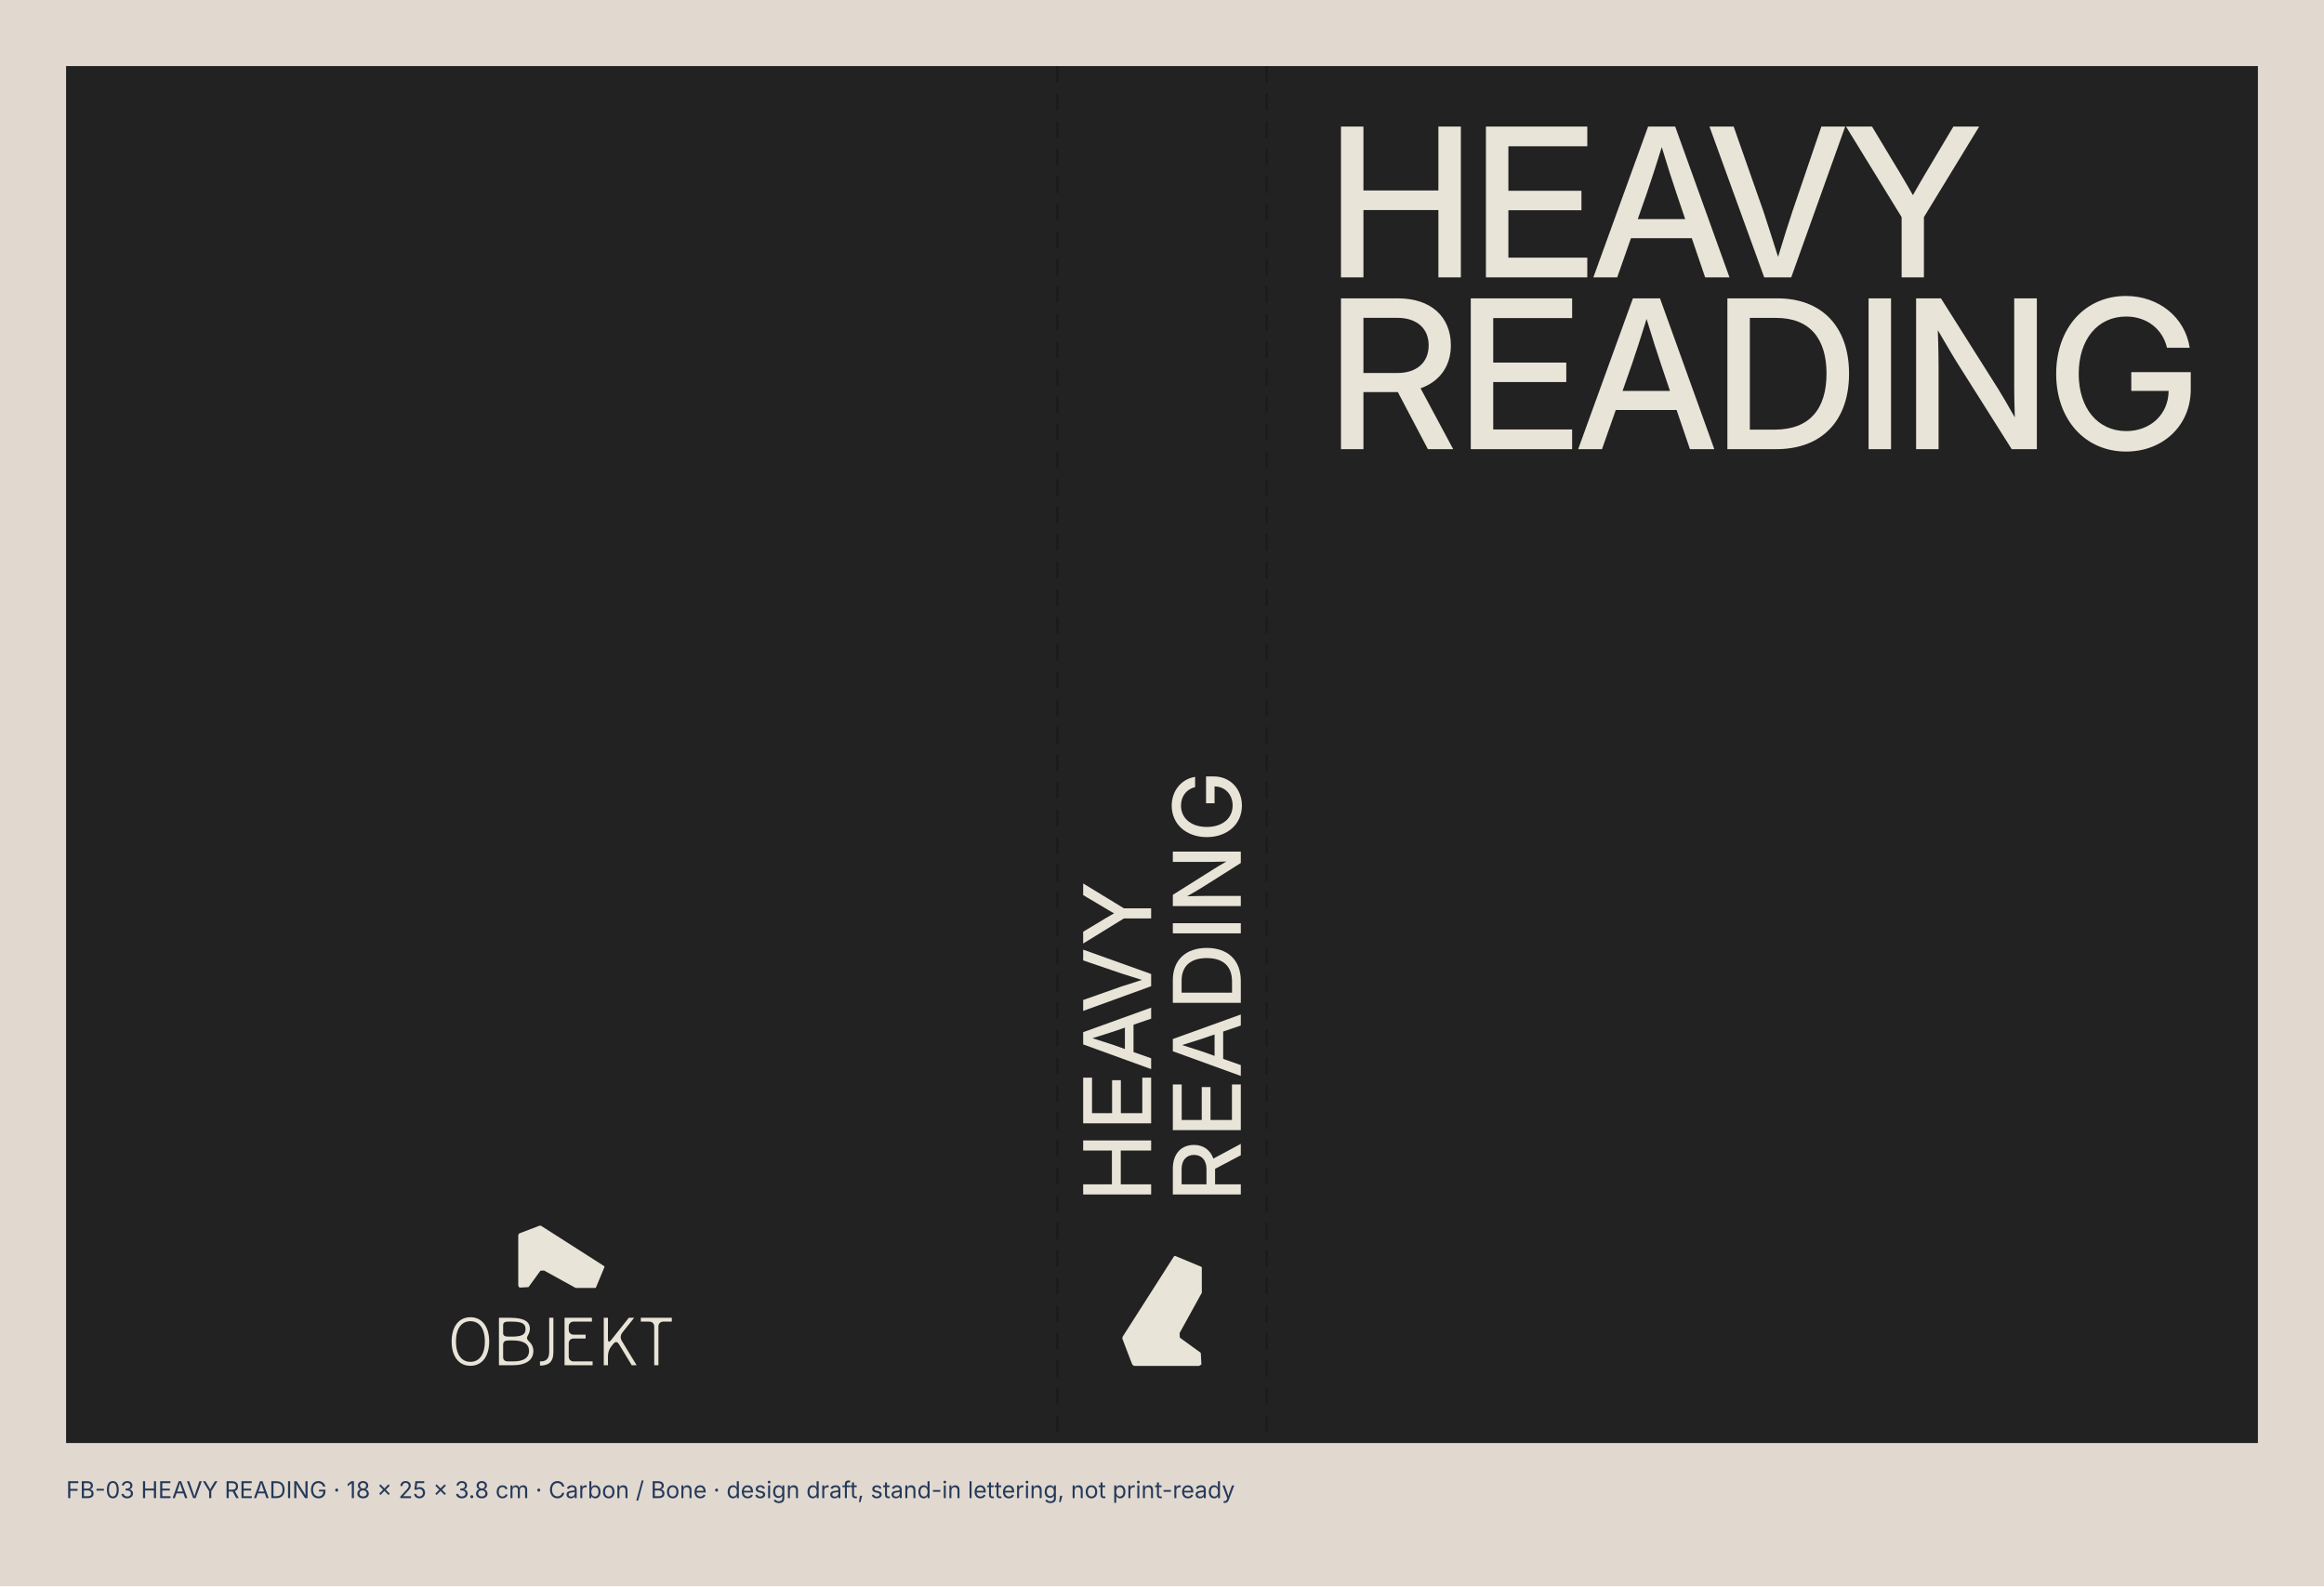
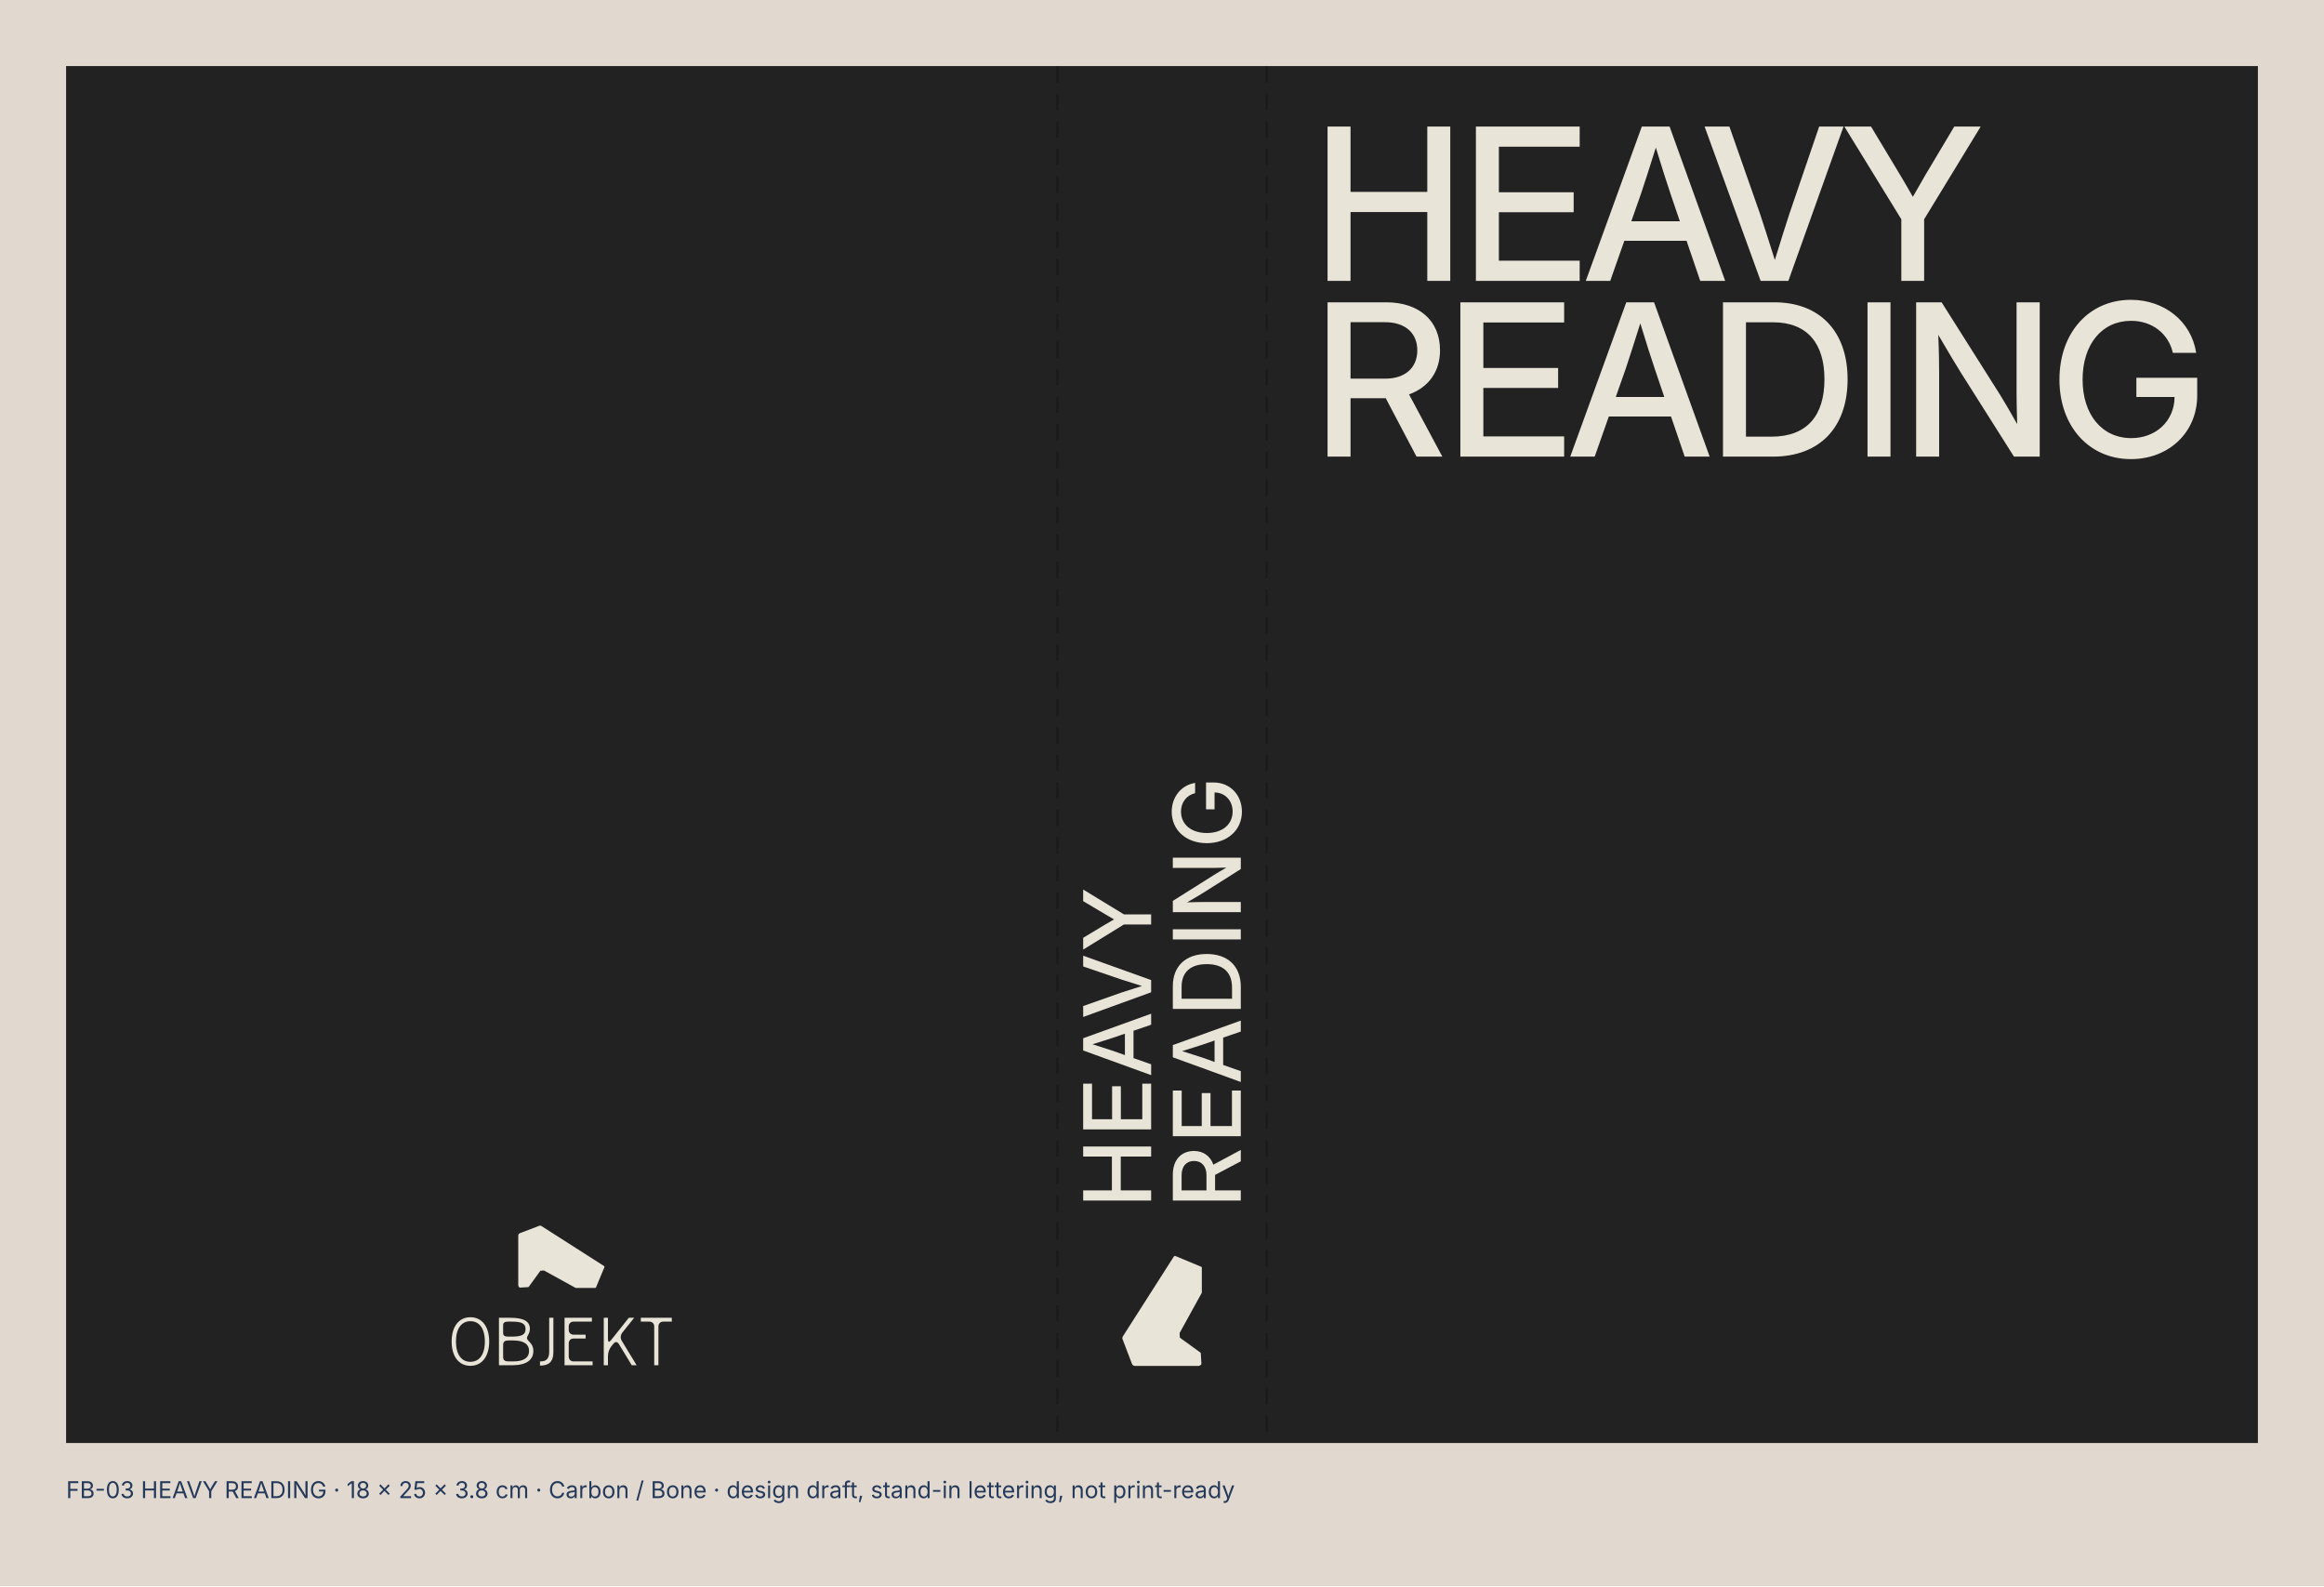
<svg xmlns="http://www.w3.org/2000/svg" viewBox="0 0 422 288" width="1266" height="864">
  <rect width="100%" height="100%" fill="#E1D9CF" />
  <g transform="translate(12 12)">
    <clipPath id="flat3">
      <rect x="0" y="0" width="398" height="250" />
    </clipPath>
    <g clip-path="url(#flat3)">
      <rect x="0" y="0" width="398" height="250" fill="#222222" />
-       <text x="229.00" y="38.36" font-family="Galak Round, Inter Display, Inter, Helvetica, Arial, sans-serif" font-size="37.63" font-weight="500" letter-spacing="-0.45" fill="#E9E4D8">HEAVY</text>
-       <text x="229.00" y="69.55" font-family="Galak Round, Inter Display, Inter, Helvetica, Arial, sans-serif" font-size="37.63" font-weight="500" letter-spacing="-0.45" fill="#E9E4D8">READING</text>
+       <text x="226.50" y="39.00" font-family="Galak Round, Inter Display, Inter, Helvetica, Arial, sans-serif" font-size="38.51" font-weight="500" letter-spacing="-0.46" fill="#E9E4D8">HEAVY</text>
+       <text x="226.50" y="70.91" font-family="Galak Round, Inter Display, Inter, Helvetica, Arial, sans-serif" font-size="38.51" font-weight="500" letter-spacing="-0.46" fill="#E9E4D8">READING</text>
      <path transform="translate(70.0 210.5) scale(0.05089)" fill="#E9E4D8" fill-rule="evenodd" d="M237.93 214.35L237.93 35.99C237.93 32.22 240.26 28.84 243.79 27.49L312.45 1.31C315.22 0.25 318.33 0.57 320.83 2.18L544.47 145.04C544.47 145.54 545.85 147.70 545.61 148.14L515.17 221.26C514.64 222.24 513.62 222.84 512.51 222.84L443.13 222.84C442.31 222.84 441.53 222.51 440.96 221.93L331.76 161.71C331.16 161.09 330.32 160.76 329.46 160.79L318.50 161.27C317.45 161.32 316.50 161.90 315.99 162.82L275.60 218.47C275.10 219.38 274.17 219.96 273.13 220.02L243.72 221.66C242.61 221.72 241.55 221.16 240.97 220.21L238.37 215.92C238.09 215.45 237.93 214.90 237.93 214.35Z M67.19 486.50C98.31 486.50 118.73 461.35 118.73 414.03C118.73 366.72 98.31 341.57 67.19 341.57C36.06 341.57 15.64 366.72 15.64 414.03C15.64 461.35 36.06 486.50 67.19 486.50ZM67.19 327.38C108.27 327.38 134.17 360.50 134.17 414.03C134.17 467.57 108.27 500.69 67.19 500.69C26.10 500.69 0.20 467.57 0.20 414.03C0.20 360.50 26.10 327.38 67.19 327.38Z M219.82 485.00C254.68 485.00 276.35 473.80 276.35 447.65C276.35 421.50 254.68 410.30 219.82 410.30L201.40 410.30C190.94 410.30 183.96 414.53 183.96 425.74L183.96 469.56C183.96 480.77 190.94 485.00 201.40 485.00L219.82 485.00ZM213.60 396.60C248.46 396.60 263.90 390.88 263.90 369.71C263.90 348.55 248.46 343.07 213.60 343.07L201.40 343.07C190.94 343.07 183.96 346.30 183.96 355.27L183.96 384.40C183.96 393.37 190.94 396.60 201.40 396.60L213.60 396.60ZM291.78 447.65C291.78 480.02 266.39 498.70 216.59 498.70L169.02 498.70L169.02 329.37L209.86 329.37C259.66 329.37 279.33 343.56 279.33 368.47C279.33 386.15 269.13 393.37 269.13 401.58C269.13 413.54 291.78 418.27 291.78 447.65Z M315.43 485.00C333.61 485.25 348.30 479.77 348.30 450.64L348.30 329.37L363.24 329.37L363.24 452.13C363.24 489.23 343.82 499.94 315.43 499.94L315.43 485.00Z M503.18 485.00L503.18 498.70L403.08 498.70L403.08 329.37L500.69 329.37L500.69 343.07L435.45 343.07C424.99 343.07 418.02 350.04 418.02 360.50L418.02 372.20C418.02 382.66 424.99 389.63 435.45 389.63L478.28 389.63L478.28 403.33L435.45 403.33C424.99 403.33 418.02 410.30 418.02 420.76L418.02 467.57C418.02 478.03 424.99 485.00 435.45 485.00L503.18 485.00Z M632.41 329.37L651.59 329.37L610.25 380.92C605.27 387.14 603.53 392.62 603.53 398.35C603.53 402.83 604.52 407.06 608.01 412.79L660.30 498.70L642.87 498.70L598.30 425.24C594.31 418.52 591.08 416.03 587.34 416.03C584.11 416.03 580.87 417.77 576.39 423.25L570.16 430.97C562.44 440.68 557.96 453.13 557.96 466.08L557.96 498.70L543.02 498.70L543.02 329.37L557.96 329.37L557.96 403.33C557.96 411.79 559.45 414.78 561.70 414.78C563.44 414.78 565.93 413.04 569.91 408.06L632.41 329.37Z M723.05 360.50C723.05 350.04 716.08 343.07 705.62 343.07L675.24 343.07L675.24 329.37L785.80 329.37L785.80 343.07L755.42 343.07C744.96 343.07 737.99 350.04 737.99 360.50L737.99 498.70L723.05 498.70L723.05 360.50Z" />
      <path transform="translate(191.76 236.0) rotate(-90) scale(0.06494) translate(-238 0)" fill="#E9E4D8" fill-rule="evenodd" d="M237.93 214.35L237.93 35.99C237.93 32.22 240.26 28.84 243.79 27.49L312.45 1.31C315.22 0.25 318.33 0.57 320.83 2.18L544.47 145.04C544.47 145.54 545.85 147.70 545.61 148.14L515.17 221.26C514.64 222.24 513.62 222.84 512.51 222.84L443.13 222.84C442.31 222.84 441.53 222.51 440.96 221.93L331.76 161.71C331.16 161.09 330.32 160.76 329.46 160.79L318.50 161.27C317.45 161.32 316.50 161.90 315.99 162.82L275.60 218.47C275.10 219.38 274.17 219.96 273.13 220.02L243.72 221.66C242.61 221.72 241.55 221.16 240.97 220.21L238.37 215.92C238.09 215.45 237.93 214.90 237.93 214.35Z" />
-       <text transform="translate(197.03 206.00) rotate(-90)" font-family="Galak Round, Inter Display, Inter, Helvetica, Arial, sans-serif" font-size="16.97" font-weight="500" letter-spacing="0.85" fill="#E9E4D8">HEAVY</text>
-       <text transform="translate(213.31 206.00) rotate(-90)" font-family="Galak Round, Inter Display, Inter, Helvetica, Arial, sans-serif" font-size="16.97" font-weight="500" letter-spacing="0.85" fill="#E9E4D8">READING</text>
+       <text transform="translate(197.03 207.10) rotate(-90)" font-family="Galak Round, Inter Display, Inter, Helvetica, Arial, sans-serif" font-size="16.97" font-weight="500" letter-spacing="0.85" fill="#E9E4D8">HEAVY</text>
+       <text transform="translate(213.31 207.10) rotate(-90)" font-family="Galak Round, Inter Display, Inter, Helvetica, Arial, sans-serif" font-size="16.97" font-weight="500" letter-spacing="0.85" fill="#E9E4D8">READING</text>
      <line x1="180" y1="0" x2="180" y2="250" stroke="#000" stroke-opacity=".22" stroke-width=".4" stroke-dasharray="3 2" />
      <line x1="218" y1="0" x2="218" y2="250" stroke="#000" stroke-opacity=".22" stroke-width=".4" stroke-dasharray="3 2" />
    </g>
  </g>
  <text x="12" y="272" font-family="Inter, Helvetica, Arial, sans-serif" font-size="4.2" fill="#25395A">FB-03 HEAVY READING · 18 × 25 × 3.8 cm · Carbon / Bone · design draft, stand-in lettering, not print-ready</text>
</svg>
